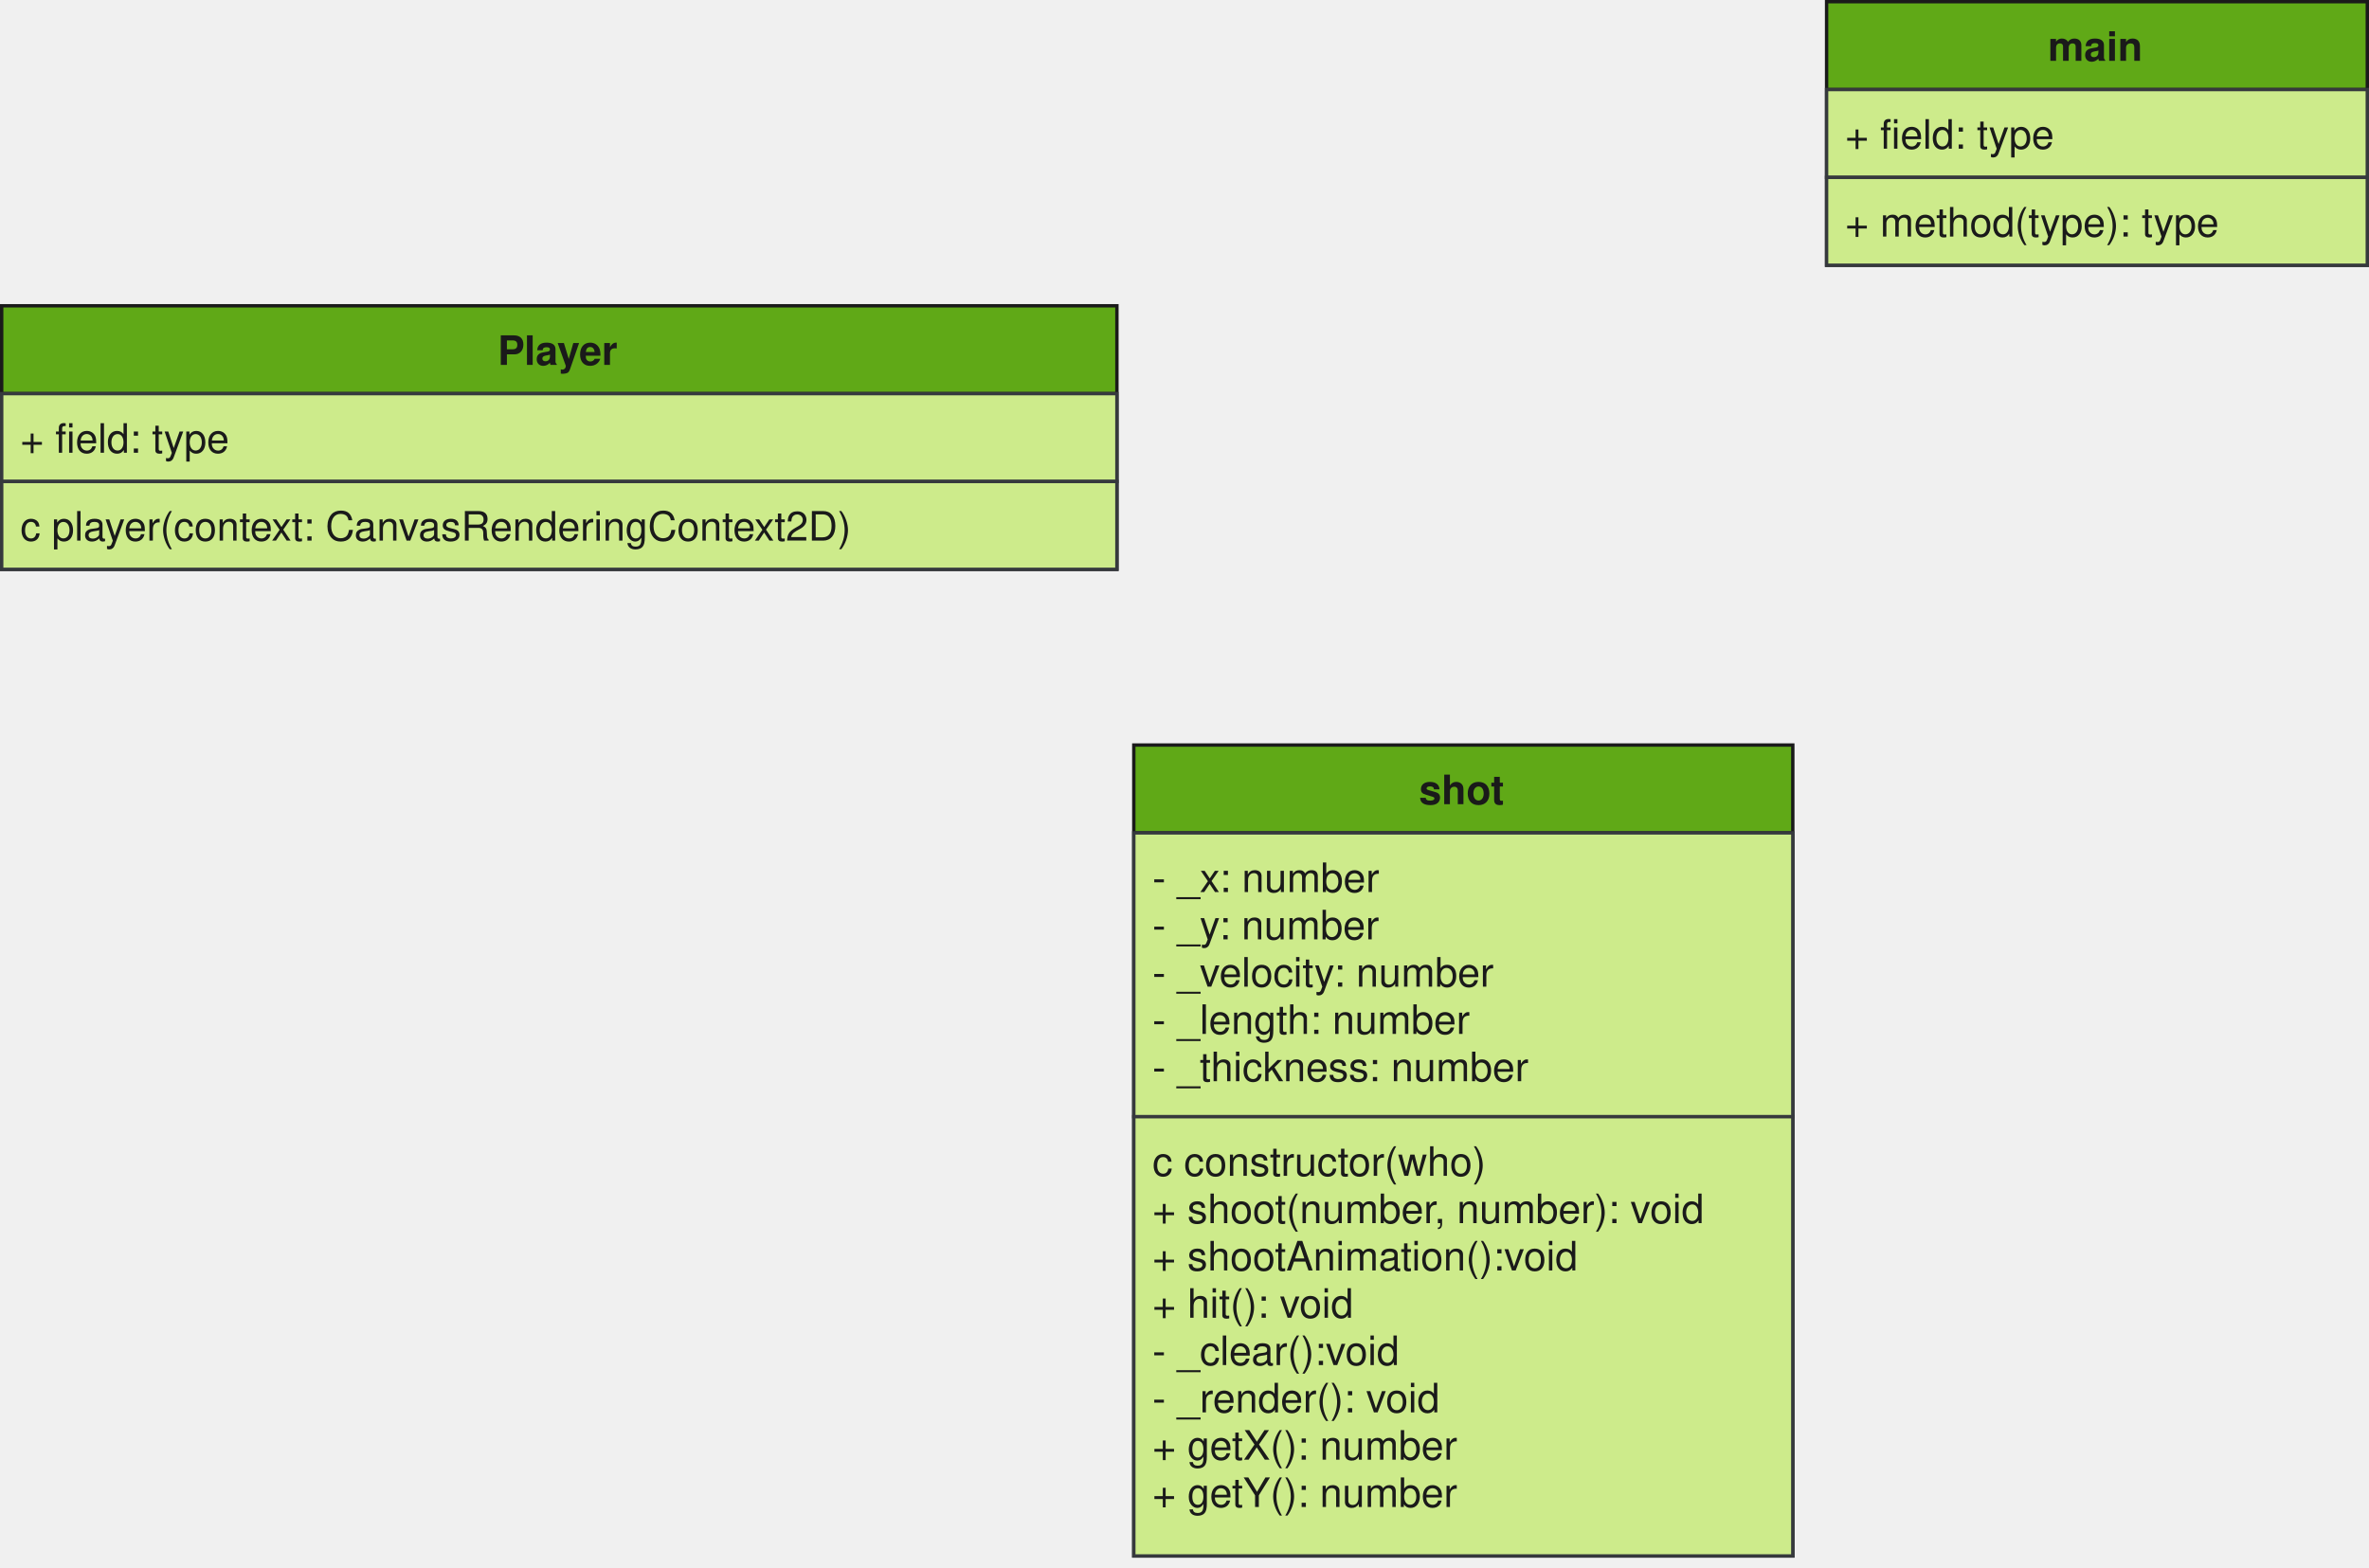
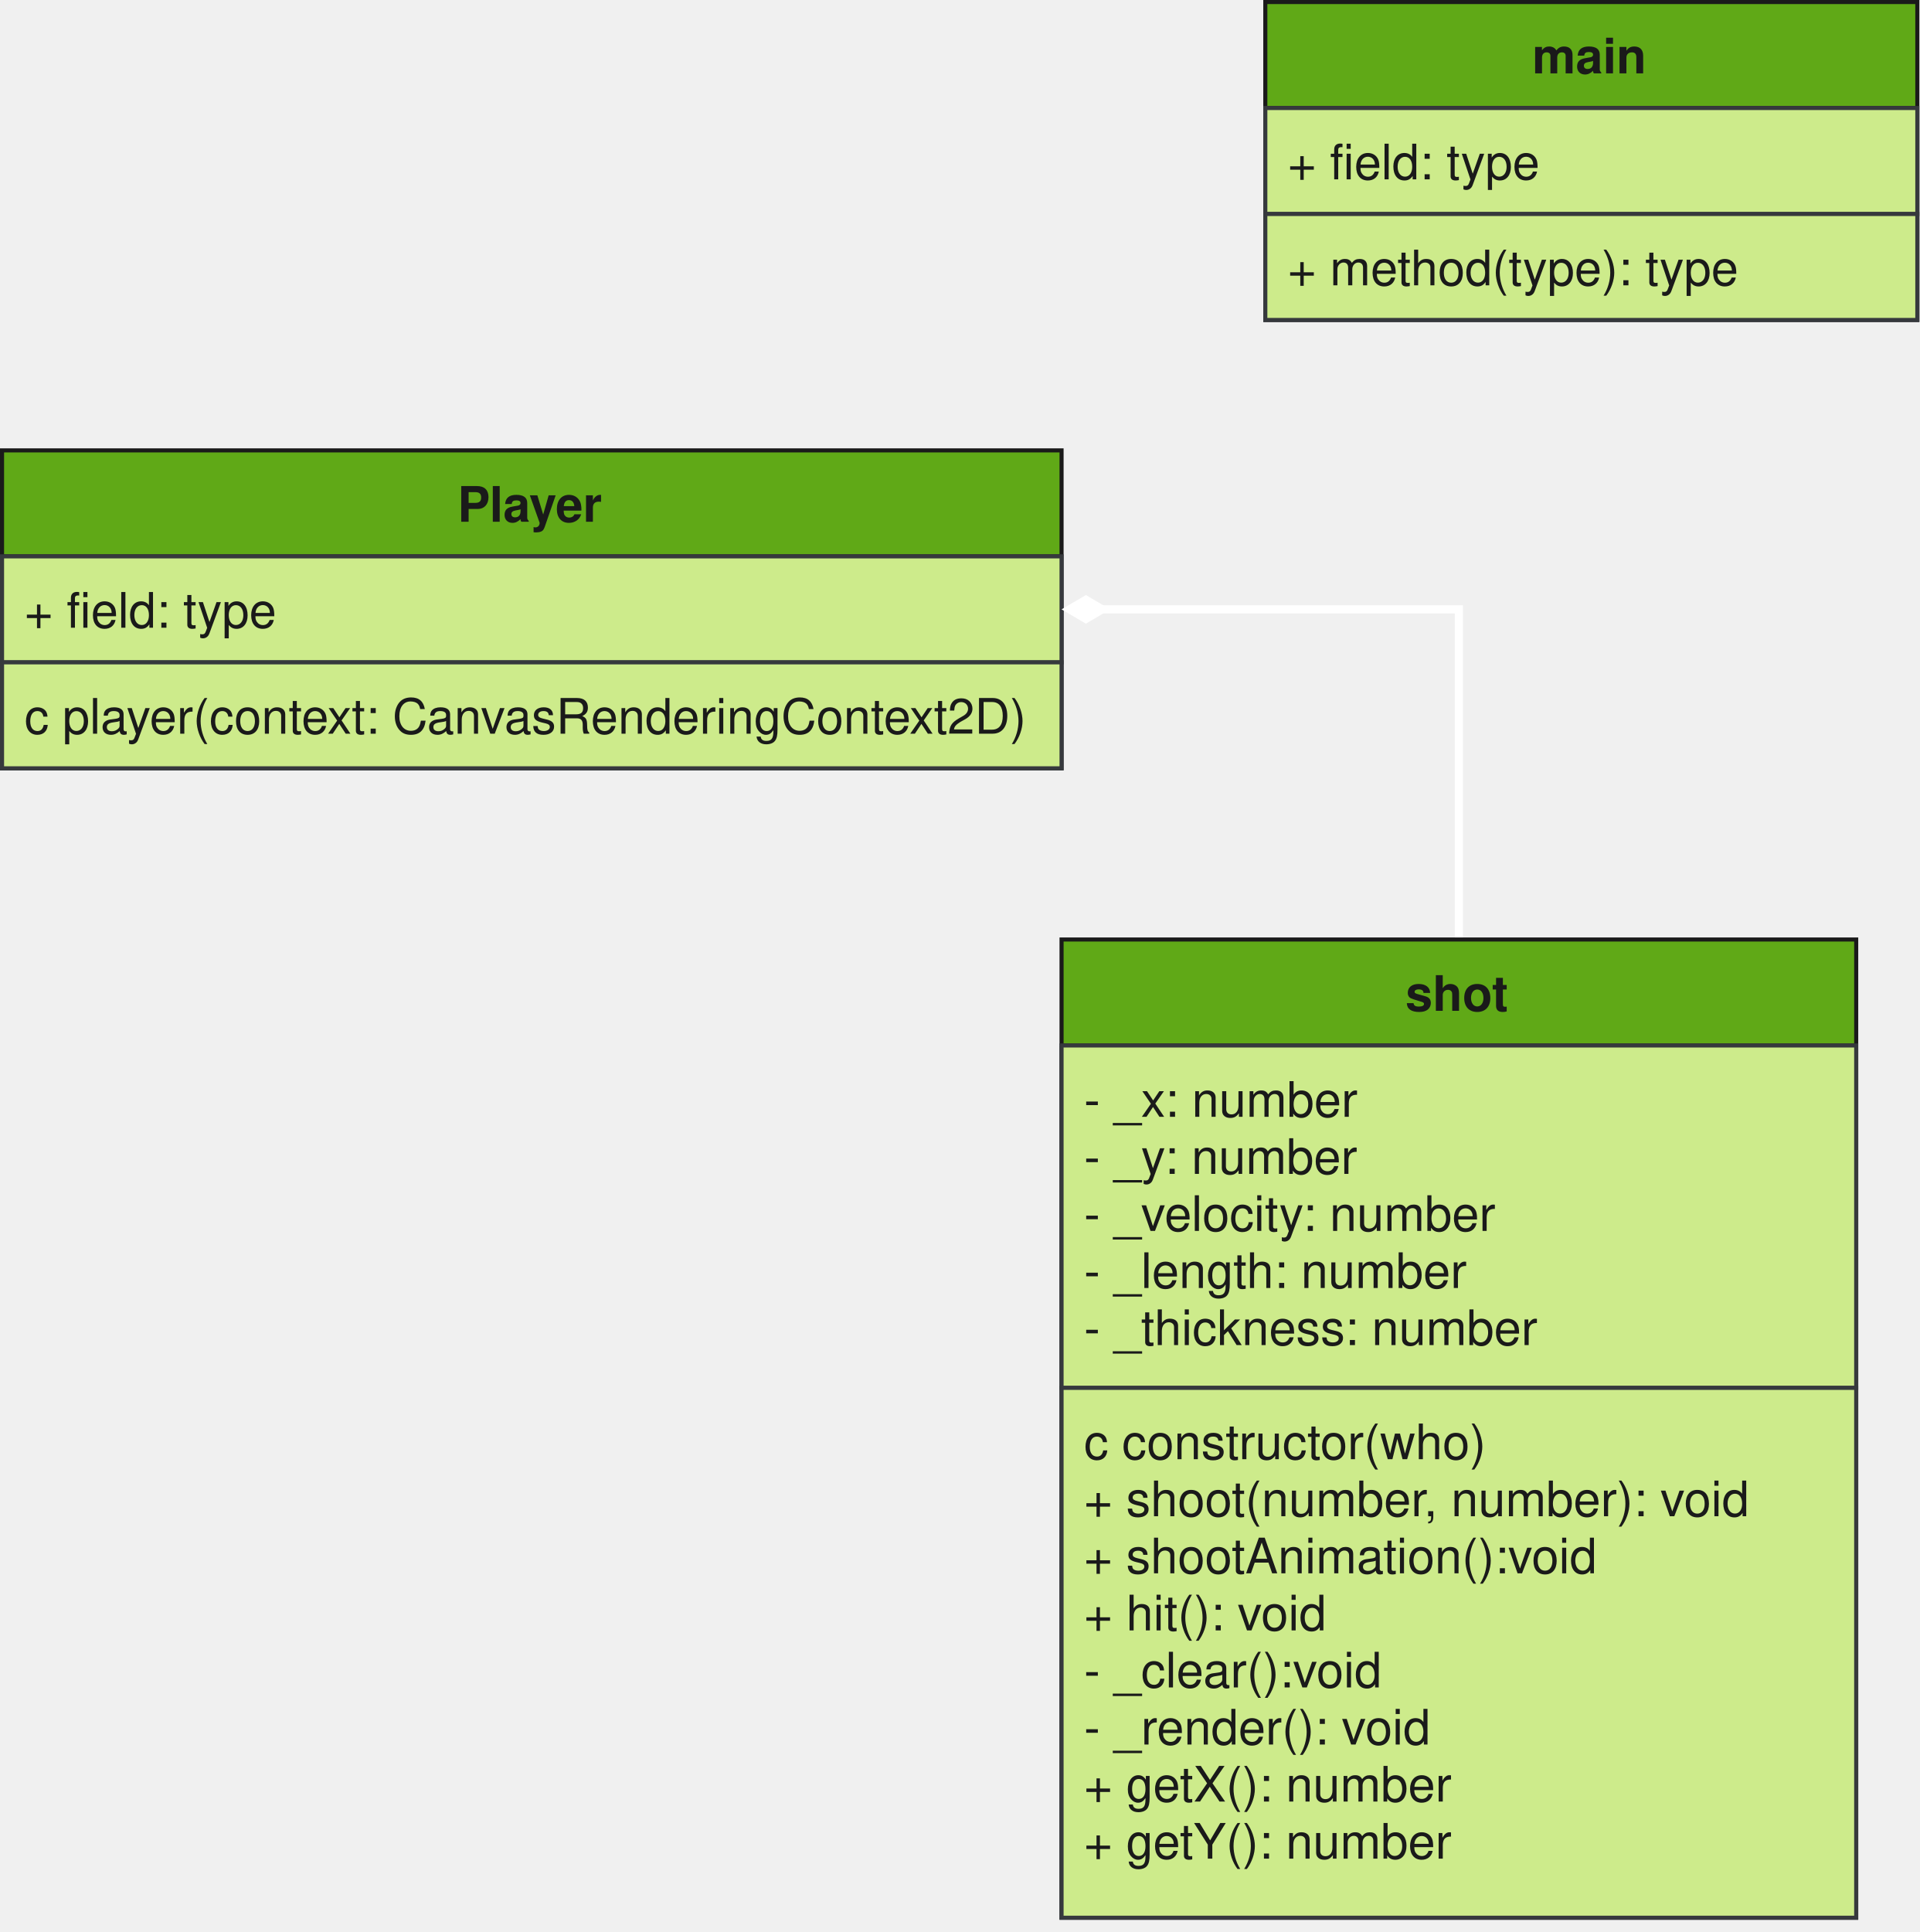
- <svg xmlns="http://www.w3.org/2000/svg" version="1.1" width="701px" height="464px" viewBox="-0.5 -0.5 701 464" content="&lt;mxfile&gt;&lt;diagram id=&quot;eytjVthPBlMdNpsndXKb&quot; name=&quot;Page-1&quot;&gt;7Vnbbts4EP0aA85DF7pYjvNoKUn7kGKDpEDbpwUt0RIRiiNQ9K1f36FEyVZEuQ6SLNDAiIGYh8PbzJk5lDzyo3z7WZIi+woJ5SPPSbYj/3rkeZ7j+vhPI7saCbxJDaSSJTXk7oFH9osa0DHoiiW07BgqAK5Y0QVjEILGqoMRKWHTNVsC765akJT2gMeY8D76nSUqq9FZ4OzxL5SlWbOy65ienDTGBigzksDmAPJvRn4kAVT9Ld9GlGvnNX6px90O9LYbk1SoUwZ49YA14StztntOdlSa3aldc+Ryw3JOBLbCJQj1aHpcbBPOUoHfY1wTR/rhmkrF0Ftz06GgQDTOGE/uyA5WemelIvFT0wozkOwXTku4mRO7pTKB96Ydi0c9EmEHUUlLtLlvjus+g76SbcfwjpTKADFwToqSLdpj5ESmTISgFOTNKFiJhCam1cbKMU6IgIOs3OO7c/1XbVzCE7X1LBnnB/jUIVfupR5hPHvb7Y+ub8JZiP0pJ2XZbOGJqjgzjX6sTfi1/+n2ADKx/0whp0ru0MT0fro0PDSJ6Da83Oxp7fsGyw4ofTkz2WQyKW2n3pMNvxi+2bnn97g38kKdjozqfJzrrN4VtEdFPJuyedqf+ld+0vd068mGqJwu1SBNy4LETKR3lc31ZI88mNNrCHDskldkyFiSUFGRRRFFaj7p8BTAhKrcE4T4QSdGzj/BKMAtRdh29238aHOJhBJ4KsKqeFIk64Zqwg6Src8A72QGmIhjcp0U8MbuNQEPegGP9fargjPGWl0HVsc9ImJNygeK2SfR9VHd511fnMnwnmQIvP+PDNMeGXI861l3nCNS0dWjjjAcalNHJThZUB7i1tNqdDOtgNanVhn7gygNy9wA5yxCNahKk2eq5PdFyZ2+UJTMYg94HSQiRee3q/mTZxrYX8222PMcIBxJKIiioXZz2UuF9pgnZcfle2njhyt7Q/X9JB5OX6qNVt69RTm8Ggg4TpRBMtbBvnjDO1Gc0MVs8RH58AZxt8jgu8Xd7T+BlRk+/Z118C/XQQF3esXR4bPaq1TRmwYdnfICiyxeBRaaNgL3AXTR7T80fsLmf9u6NopVvtAvL6Y6EtrvVefuWOeacoiZOmrDqUj1mYctVMbiJ0E1Dw+Nzuo8kDfd7CCLEvhK0bmMTc2pSwSWGyZ0SavaiYTiGxYJaq8hGqHbgojEFJRFm+z/rhRnojGqahHZF566NrUv7LSJkpTeAk/QqU0tEaT4BvfA2kJ3Wkp7L75h2FJ4NnkDpZn0Uieu35FiRFexAjneZHBxwOz6BoJyBGrcMDpq2W2uI2vABaxj5oLlRDEQY21qtcuYGtvnqbIq5pRI2+iqV1avBwbG1/MjV340Br3EbU1+HjE537Nec8/6A/1di6ZY+e/6RyRsIAGwuX+PXkvN/tcI/+Y3&lt;/diagram&gt;&lt;/mxfile&gt;">
+ <svg xmlns="http://www.w3.org/2000/svg" version="1.1" width="471px" height="474px" viewBox="-0.5 -0.5 471 474" content="&lt;mxfile&gt;&lt;diagram id=&quot;eytjVthPBlMdNpsndXKb&quot; name=&quot;Page-1&quot;&gt;7VlbT+M6EP41lcrDrpqkLeWxF9jz0NUiQDrwtHITN/HB8USOe9tff8aJnQtJShFwpIMKSHTGM77MfDOfk/a8ebz/IUkS/YSA8p47CPY9b9FzXXfgePhPaw65ZuQOc0UoWZCrnFJxz/5QoxwY7YYFNK0ZKgCuWFJX+iAE9VVNR6SEXd1sDby+akJC2lDc+4Q3tX+zQEW5djIalPq/KAsju7IzMCMxscZGkUYkgF1F5V33vLkEUPmneD+nXAfPxiX3u+kYLTYmqVCnOLi5w5bwjTnbLScHKs3u1MEeOd2xmBOB0mwNQt2bEQdlwlko8LOPa6KnN9tSqRhGa2oGFCSo9SPGgyU5wEbvLFXEf7bSLALJ/uC0hJs5cVgqk3h3XLO4156oHqBW0hRtbu1xnReqn2RfM1ySVBmFD5yTJGWr4hgxkSETM1AKYusFGxHQwEhFrgYmCHPgILPweM5U/2Ybl/BM20bWjPOKfjwgV86l9jCRvamPzxfXs8kMx0NO0tRu4ZkqPzJCM9cm/Tr+dF9Rmdz/oBBTJQ9oYka/XRocmkJ0LC53JazdsdFFFUhfTkw1mUoKi6lLsOEHg7d27HkN7PXcmS5HRnU9TnVVHxLagCKeTbVF2ht7V17QjHQRSQtUTteqE6ZpQnwmwmVmsxiWmjtzeq0C9F3zDAwRCwIqMrAookiOJ52eBJhQWXhGM/zDIM4H30e9EW5pjrJTyvinzSUCSuCpCMvySRGsO6oB2wm2JgLckxFwsNk9LeHW7j0JHzUS7uvtZw2nj706T6zO+5yILUnvKFafxNDP8zF3cXEGw2eCYeT+d2AYN8AQ41nPvDM4QhV1PqoRQ5WbaizByYryGW49zLzttAKKmLbS2Cuk1E1zHZhrIapOVnKHL1ipSUrOW0nJLHaH10EiQgx+sZr3+mqn1ADhCEJBFJ3pMKeNUiiOeVJ1XH4WN365ttfV30/C4fit3NiKu49oh1cdCceJIgj6OtkXH3gn8gO6mqy+Ih4+IO8tNPhpebe7q+SSBviwaUQMQAQhCMKvS+0LHihtlqDTlbHKP1SpgyEyslGgqUzFlubonqlH7Y7BzqUnM5n+vNhXhYMVBB7t0U6ghadyBi2Wbplk/RqUire6qX4IRzlgJAYRPERM5AOabwoq1li2z9fuW565brKfAgw6oMepCOMPG+lbK5N/3HhIjZnXjhhJOVFsW5/+PXiwa1caQRqBOt+L/u/3IgFLvWKv+uz+rluSc1W/txS3pmrbuhq1tC1r+AXuSU7zJcI3FH/vc64Um3ilX2aNdSZ03LPBw7HBLeXgM3XUhlMR6jN3W6iI+c+CahxWjc63tY66qVcHWaXAN4pOpW96Tt4isN0woVtaJgcSkgfbops9JCewhIjANJRVUey/NoozYY2yXkTKxpP3puIFrjZRktIb4AEG1fYSQZIHuAVWNLrTStp9842zrYQnww9gmmGjdPz8nTlmdOMrkP1dBBcVZOc3UqQjUH2L6HmBbnM93QIu0OozFSxGsgTR16atdhFT/fZ5sqryOSWyzTsbldnrog7/fH7EyqM1aBRuYfJ0xOR8737PvfsV+DttT/pt+He8IxTWUQAolt+r5FRTfjvlXf8L&lt;/diagram&gt;&lt;/mxfile&gt;">
  <defs>
-     <clipPath id="mx-clip-4-121-322-26-0">
-       <rect x="4" y="121" width="322" height="26" />
+     <clipPath id="mx-clip-4-141-252-26-0">
+       <rect x="4" y="141" width="252" height="26" />
    </clipPath>
-     <clipPath id="mx-clip-4-147-322-26-0">
-       <rect x="4" y="147" width="322" height="26" />
+     <clipPath id="mx-clip-4-167-252-26-0">
+       <rect x="4" y="167" width="252" height="26" />
    </clipPath>
-     <clipPath id="mx-clip-544-31-152-26-0">
-       <rect x="544" y="31" width="152" height="26" />
+     <clipPath id="mx-clip-314-31-152-26-0">
+       <rect x="314" y="31" width="152" height="26" />
    </clipPath>
-     <clipPath id="mx-clip-544-57-152-26-0">
-       <rect x="544" y="57" width="152" height="26" />
+     <clipPath id="mx-clip-314-57-152-26-0">
+       <rect x="314" y="57" width="152" height="26" />
    </clipPath>
-     <clipPath id="mx-clip-339-251-187-84-0">
-       <rect x="339" y="251" width="187" height="84" />
+     <clipPath id="mx-clip-264-261-187-84-0">
+       <rect x="264" y="261" width="187" height="84" />
    </clipPath>
-     <clipPath id="mx-clip-339-335-187-130-0">
-       <rect x="339" y="335" width="187" height="130" />
+     <clipPath id="mx-clip-264-345-187-130-0">
+       <rect x="264" y="345" width="187" height="130" />
    </clipPath>
  </defs>
  <g>
-     <path d="M 0 116 L 0 90 L 330 90 L 330 116" fill="#60a917" stroke="#1a1a1a" stroke-miterlimit="10" pointer-events="all" />
-     <path d="M 0 116 L 0 168 L 330 168 L 330 116" fill="#cdeb8b" stroke="#1a1a1a" stroke-miterlimit="10" pointer-events="all" />
-     <path d="M 0 116 L 330 116" fill="none" stroke="#1a1a1a" stroke-miterlimit="10" pointer-events="all" />
+     <path d="M 0 136 L 0 110 L 260 110 L 260 136" fill="#60a917" stroke="#1a1a1a" stroke-miterlimit="10" pointer-events="all" />
+     <path d="M 0 136 L 0 188 L 260 188 L 260 136" fill="#cdeb8b" stroke="#1a1a1a" stroke-miterlimit="10" pointer-events="all" />
+     <path d="M 0 136 L 260 136" fill="none" stroke="#1a1a1a" stroke-miterlimit="10" pointer-events="all" />
    <g fill="#1A1A1A" font-family="Helvetica" font-weight="bold" text-anchor="middle" font-size="12px">
-       <text x="164.5" y="107.5">Player</text>
+       <text x="129.5" y="127.5">Player</text>
    </g>
-     <rect x="0" y="116" width="330" height="26" fill="#cdeb8b" stroke="#36393d" pointer-events="all" />
-     <g fill="#1A1A1A" font-family="Helvetica" clip-path="url(#mx-clip-4-121-322-26-0)" font-size="12px">
-       <text x="5.5" y="133.5">+ field: type</text>
+     <rect x="0" y="136" width="260" height="26" fill="#cdeb8b" stroke="#36393d" pointer-events="all" />
+     <g fill="#1A1A1A" font-family="Helvetica" clip-path="url(#mx-clip-4-141-252-26-0)" font-size="12px">
+       <text x="5.5" y="153.5">+ field: type</text>
    </g>
-     <rect x="0" y="142" width="330" height="26" fill="#cdeb8b" stroke="#36393d" pointer-events="all" />
-     <g fill="#1A1A1A" font-family="Helvetica" clip-path="url(#mx-clip-4-147-322-26-0)" font-size="12px">
-       <text x="5.5" y="159.5">c player(context: CanvasRenderingContext2D)</text>
+     <rect x="0" y="162" width="260" height="26" fill="#cdeb8b" stroke="#36393d" pointer-events="all" />
+     <g fill="#1A1A1A" font-family="Helvetica" clip-path="url(#mx-clip-4-167-252-26-0)" font-size="12px">
+       <text x="5.5" y="179.5">c player(context: CanvasRenderingContext2D)</text>
    </g>
-     <path d="M 540 26 L 540 0 L 700 0 L 700 26" fill="#60a917" stroke="#1a1a1a" stroke-miterlimit="10" pointer-events="all" />
-     <path d="M 540 26 L 540 78 L 700 78 L 700 26" fill="#cdeb8b" stroke="#1a1a1a" stroke-miterlimit="10" pointer-events="all" />
-     <path d="M 540 26 L 700 26" fill="none" stroke="#1a1a1a" stroke-miterlimit="10" pointer-events="all" />
+     <path d="M 310 26 L 310 0 L 470 0 L 470 26" fill="#60a917" stroke="#1a1a1a" stroke-miterlimit="10" pointer-events="all" />
+     <path d="M 310 26 L 310 78 L 470 78 L 470 26" fill="#cdeb8b" stroke="#1a1a1a" stroke-miterlimit="10" pointer-events="all" />
+     <path d="M 310 26 L 470 26" fill="none" stroke="#1a1a1a" stroke-miterlimit="10" pointer-events="all" />
    <g fill="#1A1A1A" font-family="Helvetica" font-weight="bold" text-anchor="middle" font-size="12px">
-       <text x="619.5" y="17.5">main</text>
+       <text x="389.5" y="17.5">main</text>
    </g>
-     <rect x="540" y="26" width="160" height="26" fill="#cdeb8b" stroke="#36393d" pointer-events="all" />
-     <g fill="#1A1A1A" font-family="Helvetica" clip-path="url(#mx-clip-544-31-152-26-0)" font-size="12px">
-       <text x="545.5" y="43.5">+ field: type</text>
+     <rect x="310" y="26" width="160" height="26" fill="#cdeb8b" stroke="#36393d" pointer-events="all" />
+     <g fill="#1A1A1A" font-family="Helvetica" clip-path="url(#mx-clip-314-31-152-26-0)" font-size="12px">
+       <text x="315.5" y="43.5">+ field: type</text>
    </g>
-     <rect x="540" y="52" width="160" height="26" fill="#cdeb8b" stroke="#36393d" pointer-events="all" />
-     <g fill="#1A1A1A" font-family="Helvetica" clip-path="url(#mx-clip-544-57-152-26-0)" font-size="12px">
-       <text x="545.5" y="69.5">+ method(type): type</text>
+     <rect x="310" y="52" width="160" height="26" fill="#cdeb8b" stroke="#36393d" pointer-events="all" />
+     <g fill="#1A1A1A" font-family="Helvetica" clip-path="url(#mx-clip-314-57-152-26-0)" font-size="12px">
+       <text x="315.5" y="69.5">+ method(type): type</text>
    </g>
-     <path d="M 335 246 L 335 220 L 530 220 L 530 246" fill="#60a917" stroke="#1a1a1a" stroke-miterlimit="10" pointer-events="all" />
-     <path d="M 335 246 L 335 460 L 530 460 L 530 246" fill="#cdeb8b" stroke="#1a1a1a" stroke-miterlimit="10" pointer-events="all" />
-     <path d="M 335 246 L 530 246" fill="none" stroke="#1a1a1a" stroke-miterlimit="10" pointer-events="all" />
+     <path d="M 357.5 230 L 357.5 149 L 269.97 149" fill="none" stroke="#ffffff" stroke-width="2" stroke-miterlimit="10" pointer-events="stroke" />
+     <path d="M 261.97 149 L 265.97 146.65 L 269.97 149 L 265.97 151.35 Z" fill="#ffffff" stroke="#ffffff" stroke-width="2" stroke-miterlimit="10" pointer-events="all" />
+     <path d="M 260 256 L 260 230 L 455 230 L 455 256" fill="#60a917" stroke="#1a1a1a" stroke-miterlimit="10" pointer-events="all" />
+     <path d="M 260 256 L 260 470 L 455 470 L 455 256" fill="#cdeb8b" stroke="#1a1a1a" stroke-miterlimit="10" pointer-events="all" />
+     <path d="M 260 256 L 455 256" fill="none" stroke="#1a1a1a" stroke-miterlimit="10" pointer-events="all" />
    <g fill="#1A1A1A" font-family="Helvetica" font-weight="bold" text-anchor="middle" font-size="12px">
-       <text x="432" y="237.5">shot</text>
+       <text x="357" y="247.5">shot</text>
    </g>
-     <rect x="335" y="246" width="195" height="84" fill="#cdeb8b" stroke="#36393d" pointer-events="all" />
-     <g fill="#1A1A1A" font-family="Helvetica" clip-path="url(#mx-clip-339-251-187-84-0)" font-size="12px">
-       <text x="340.5" y="263.5">- _x: number</text>
-       <text x="340.5" y="277.5">- _y: number</text>
-       <text x="340.5" y="291.5">- _velocity: number</text>
-       <text x="340.5" y="305.5">- _length: number</text>
-       <text x="340.5" y="319.5">- _thickness: number</text>
+     <rect x="260" y="256" width="195" height="84" fill="#cdeb8b" stroke="#36393d" pointer-events="all" />
+     <g fill="#1A1A1A" font-family="Helvetica" clip-path="url(#mx-clip-264-261-187-84-0)" font-size="12px">
+       <text x="265.5" y="273.5">- _x: number</text>
+       <text x="265.5" y="287.5">- _y: number</text>
+       <text x="265.5" y="301.5">- _velocity: number</text>
+       <text x="265.5" y="315.5">- _length: number</text>
+       <text x="265.5" y="329.5">- _thickness: number</text>
    </g>
-     <rect x="335" y="330" width="195" height="130" fill="#cdeb8b" stroke="#36393d" pointer-events="all" />
-     <g fill="#1A1A1A" font-family="Helvetica" clip-path="url(#mx-clip-339-335-187-130-0)" font-size="12px">
-       <text x="340.5" y="347.5">c constructor(who)</text>
-       <text x="340.5" y="361.5">+ shoot(number, number): void</text>
-       <text x="340.5" y="375.5">+ shootAnimation():void</text>
-       <text x="340.5" y="389.5">+ hit(): void</text>
-       <text x="340.5" y="403.5">- _clear():void</text>
-       <text x="340.5" y="417.5">- _render(): void</text>
-       <text x="340.5" y="431.5">+ getX(): number</text>
-       <text x="340.5" y="445.5">+ getY(): number</text>
+     <rect x="260" y="340" width="195" height="130" fill="#cdeb8b" stroke="#36393d" pointer-events="all" />
+     <g fill="#1A1A1A" font-family="Helvetica" clip-path="url(#mx-clip-264-345-187-130-0)" font-size="12px">
+       <text x="265.5" y="357.5">c constructor(who)</text>
+       <text x="265.5" y="371.5">+ shoot(number, number): void</text>
+       <text x="265.5" y="385.5">+ shootAnimation():void</text>
+       <text x="265.5" y="399.5">+ hit(): void</text>
+       <text x="265.5" y="413.5">- _clear():void</text>
+       <text x="265.5" y="427.5">- _render(): void</text>
+       <text x="265.5" y="441.5">+ getX(): number</text>
+       <text x="265.5" y="455.5">+ getY(): number</text>
    </g>
  </g>
</svg>
